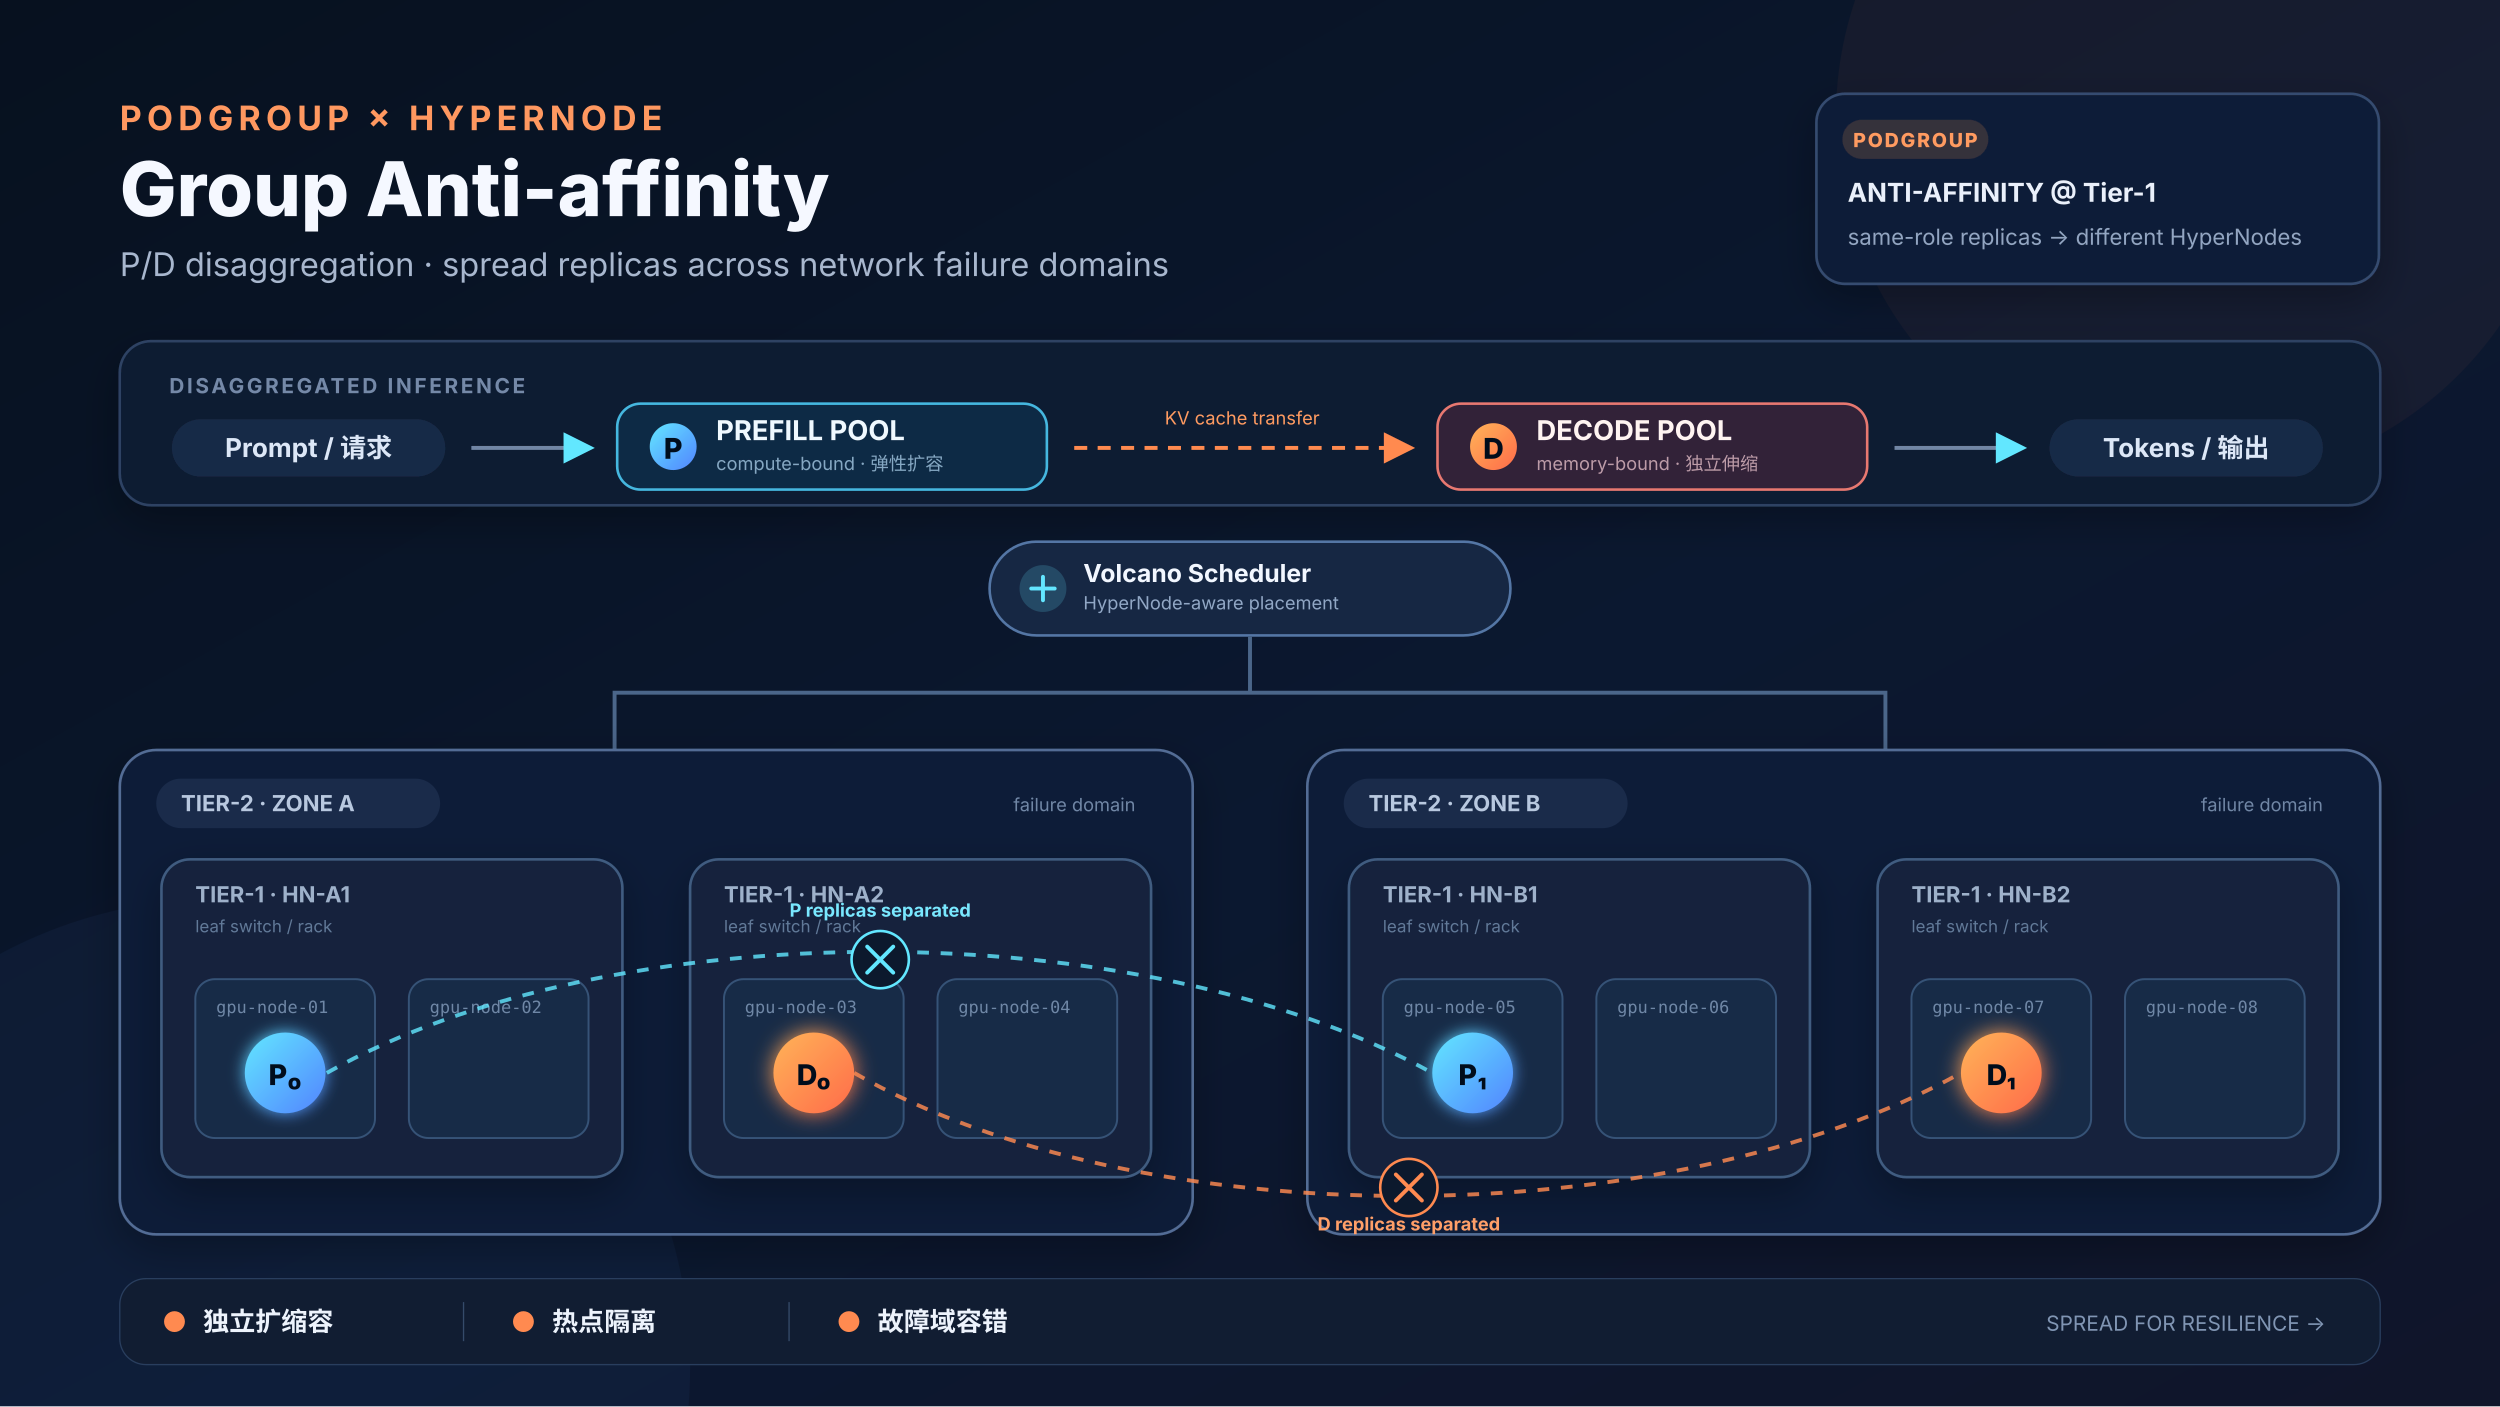
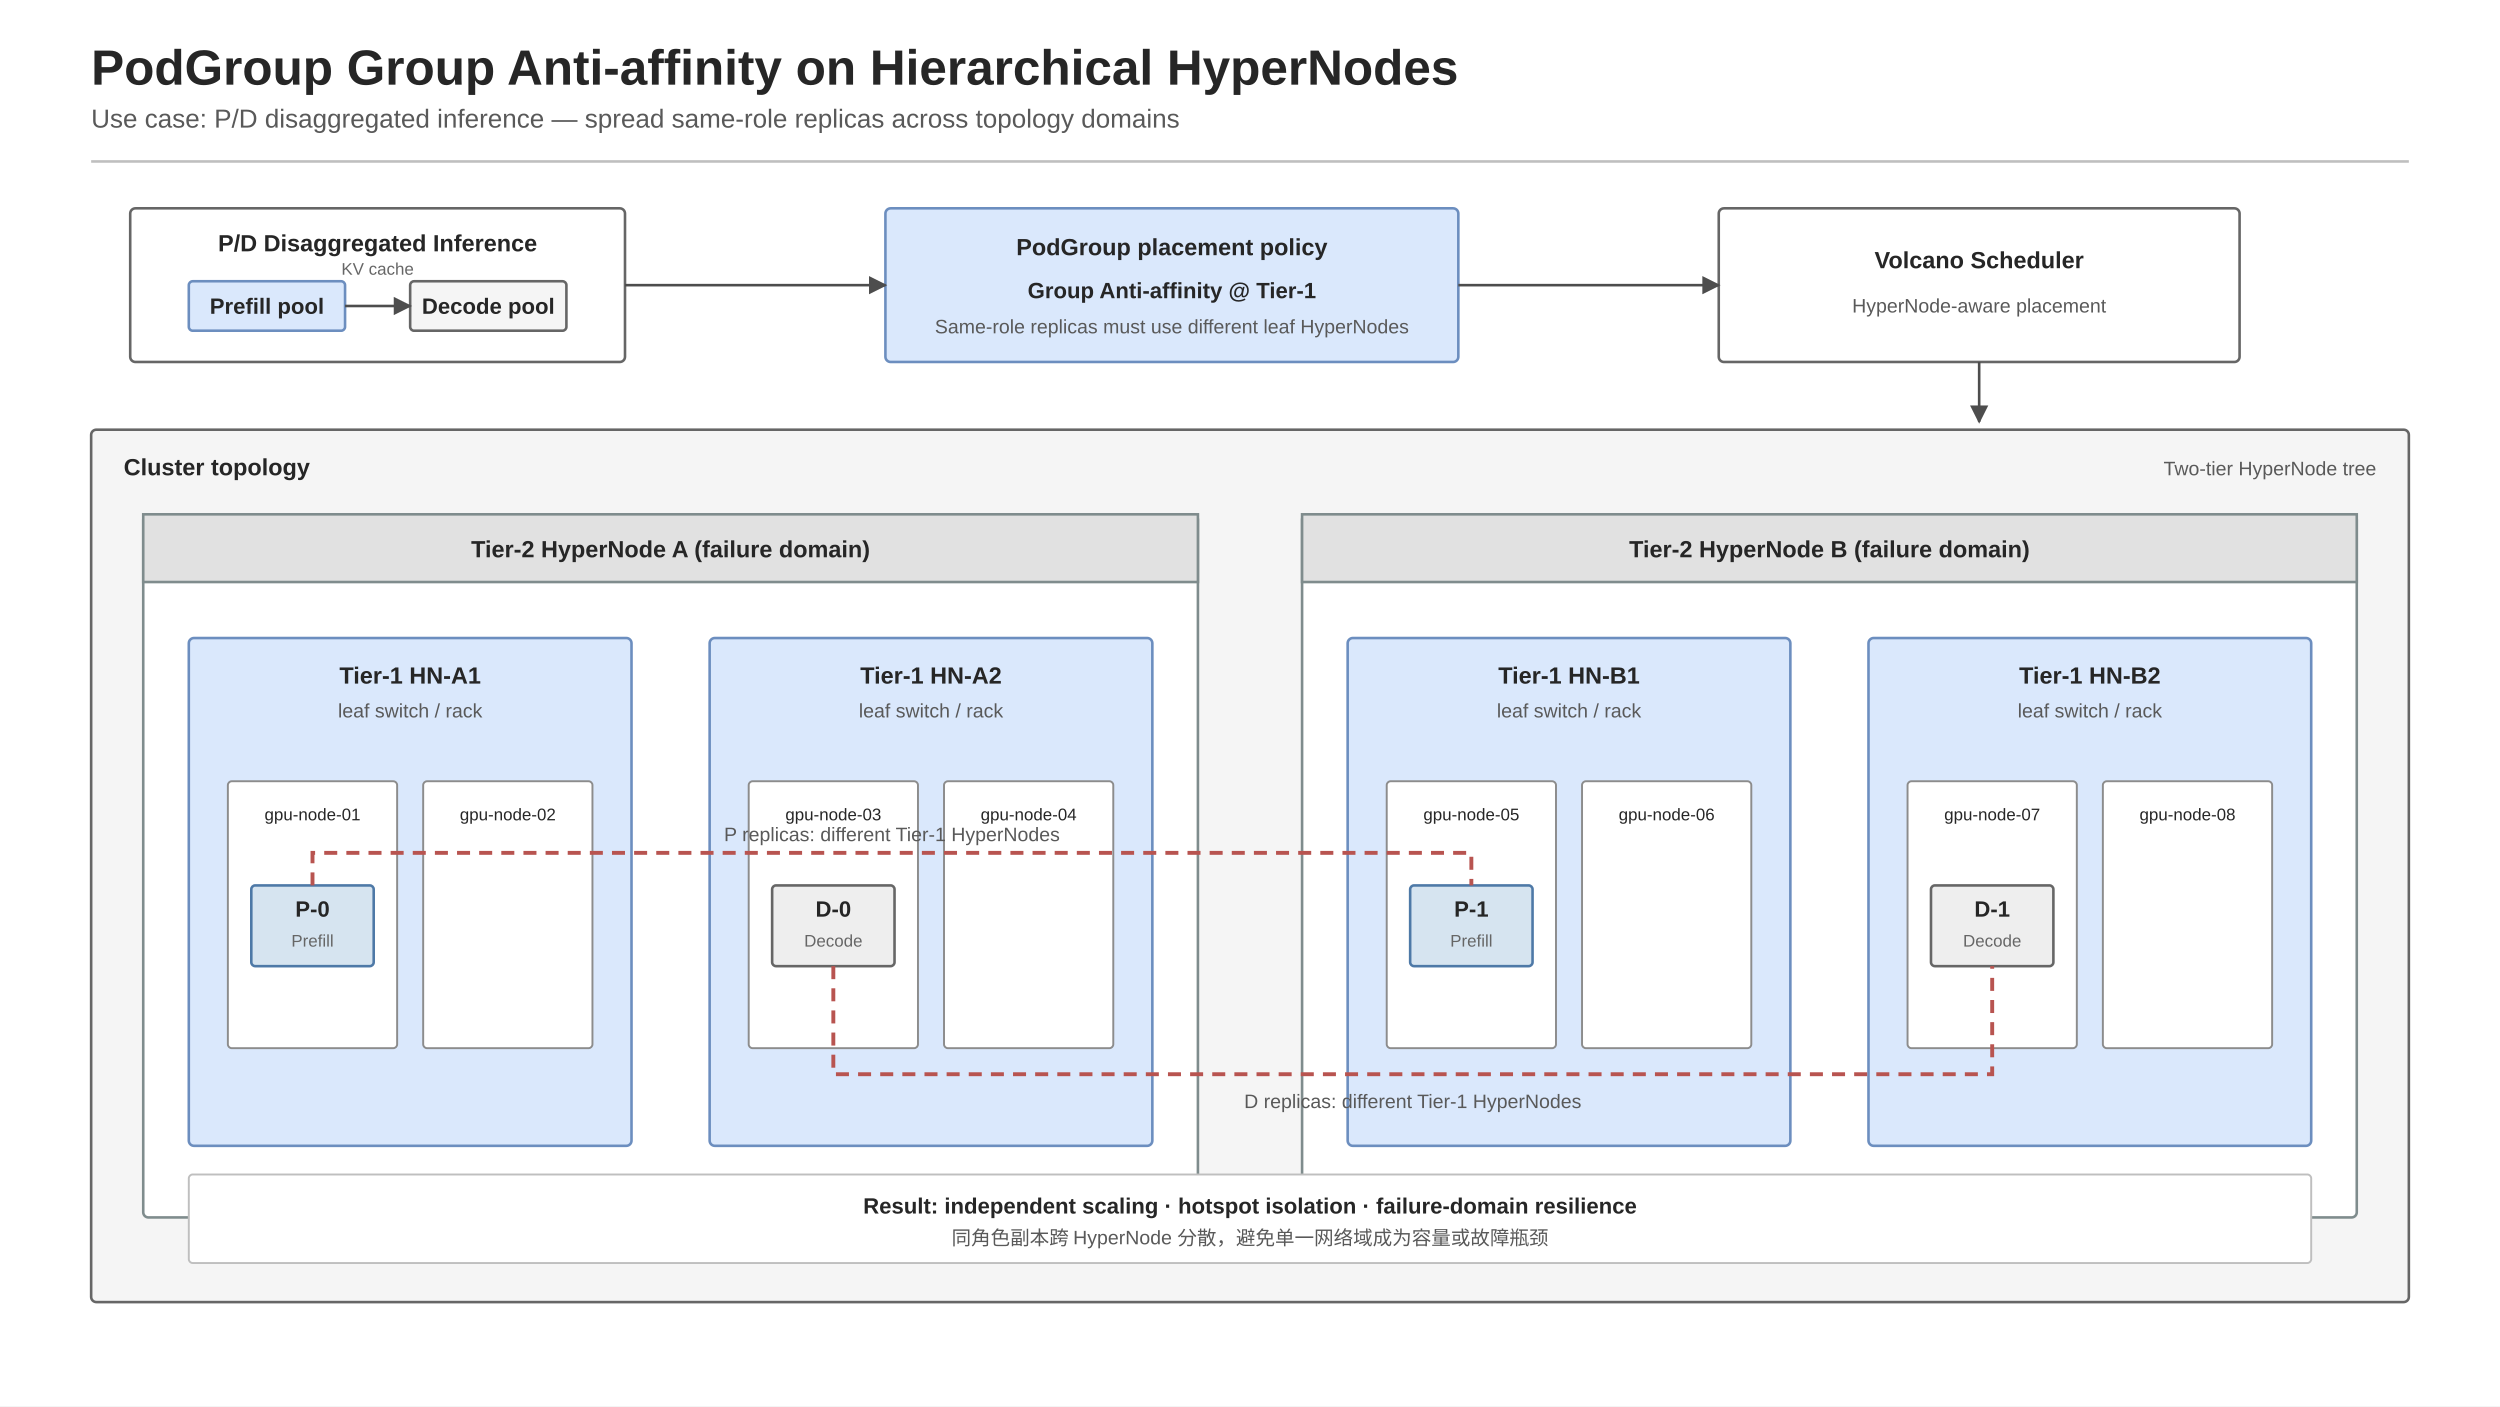
<svg xmlns="http://www.w3.org/2000/svg" width="1920" height="1080" viewBox="0 0 1920 1080">
  <defs>
-     <linearGradient id="bg" x1="0" y1="0" x2="1" y2="1">
-       <stop offset="0" stop-color="#07111f" />
-       <stop offset="0.55" stop-color="#0b1830" />
-       <stop offset="1" stop-color="#10152a" />
-     </linearGradient>
-     <linearGradient id="orange" x1="0" y1="0" x2="1" y2="1">
-       <stop offset="0" stop-color="#ffb457" />
-       <stop offset="1" stop-color="#ff6b4a" />
-     </linearGradient>
-     <linearGradient id="cyan" x1="0" y1="0" x2="1" y2="1">
-       <stop offset="0" stop-color="#62e7ff" />
-       <stop offset="1" stop-color="#5284ff" />
-     </linearGradient>
-     <filter id="shadow" x="-20%" y="-20%" width="140%" height="160%">
-       <feDropShadow dx="0" dy="12" stdDeviation="16" flood-color="#000" flood-opacity=".28" />
-     </filter>
-     <filter id="glowOrange" x="-80%" y="-80%" width="260%" height="260%">
-       <feGaussianBlur stdDeviation="8" result="blur" />
-       <feMerge>
-         <feMergeNode in="blur" />
-         <feMergeNode in="SourceGraphic" />
-       </feMerge>
-     </filter>
-     <filter id="glowCyan" x="-80%" y="-80%" width="260%" height="260%">
-       <feGaussianBlur stdDeviation="6" result="blur" />
-       <feMerge>
-         <feMergeNode in="blur" />
-         <feMergeNode in="SourceGraphic" />
-       </feMerge>
-     </filter>
-     <marker id="arrowOrange" viewBox="0 0 10 10" refX="8" refY="5" markerWidth="8" markerHeight="8" orient="auto-start-reverse">
-       <path d="M 0 0 L 10 5 L 0 10 z" fill="#ff8a50" />
-     </marker>
-     <marker id="arrowCyan" viewBox="0 0 10 10" refX="8" refY="5" markerWidth="8" markerHeight="8" orient="auto-start-reverse">
-       <path d="M 0 0 L 10 5 L 0 10 z" fill="#62e7ff" />
+     <marker id="arrow" viewBox="0 0 10 10" refX="9" refY="5" markerWidth="7" markerHeight="7" orient="auto-start-reverse">
+       <path d="M0 0L10 5L0 10z" fill="#4d4d4d" />
    </marker>
    <style>
-       .sans { font-family: Inter, "Noto Sans SC", "Microsoft YaHei", Arial, sans-serif; }
-       .mono { font-family: "JetBrains Mono", "SFMono-Regular", Consolas, monospace; }
-       .muted { fill: #91a2bd; }
-       .tier2 { fill: #111f39; stroke: #526c95; stroke-width: 2; }
-       .tier1 { fill: #12233c; stroke: #405b80; stroke-width: 2; }
-       .node { fill: #172b47; stroke: #365377; stroke-width: 1.5; }
-       .tree { fill: none; stroke: #4b668a; stroke-width: 3; }
-       .podText { fill: #06101e; font-weight: 800; font-size: 22px; text-anchor: middle; dominant-baseline: middle; }
+       text { font-family: Arial, "Noto Sans SC", sans-serif; fill: #262626; }
+       .title { font-size: 38px; font-weight: 700; }
+       .subtitle { font-size: 20px; fill: #595959; }
+       .section { font-size: 18px; font-weight: 700; }
+       .label { font-size: 17px; font-weight: 700; }
+       .small { font-size: 15px; fill: #595959; }
+       .tiny { font-size: 13px; fill: #666; }
+       .box { fill: #fff; stroke: #666; stroke-width: 2; }
+       .blue { fill: #dae8fc; stroke: #6c8ebf; stroke-width: 2; }
+       .gray { fill: #f5f5f5; stroke: #666; stroke-width: 2; }
+       .node { fill: #fff; stroke: #8c8c8c; stroke-width: 1.5; }
+       .edge { fill: none; stroke: #4d4d4d; stroke-width: 2; marker-end: url(#arrow); }
+       .tree { fill: none; stroke: #737373; stroke-width: 2; }
+       .anti { fill: none; stroke: #b85450; stroke-width: 3; stroke-dasharray: 10 7; }
    </style>
  </defs>
-   <rect width="1920" height="1080" fill="url(#bg)" />
-   <circle cx="1690" cy="90" r="280" fill="#ff7a4d" opacity=".05" />
-   <circle cx="170" cy="1050" r="360" fill="#4d8eff" opacity=".05" />
-   <g class="sans">
-     <text x="92" y="100" fill="#ff9860" font-size="26" font-weight="750" letter-spacing="4">PODGROUP × HYPERNODE</text>
-     <text x="92" y="166" fill="#f5f8ff" font-size="58" font-weight="820">Group Anti-affinity</text>
-     <text x="92" y="212" fill="#a8b7ce" font-size="25">P/D disaggregation · spread replicas across network failure domains</text>
-     <g transform="translate(1395 72)" filter="url(#shadow)">
-       <rect width="432" height="146" rx="22" fill="#111f37" stroke="#354c70" stroke-width="2" />
-       <rect x="20" y="20" width="112" height="30" rx="15" fill="#ff8a50" opacity=".16" />
-       <text x="76" y="41" fill="#ff9b61" font-size="15" font-weight="800" text-anchor="middle" letter-spacing="1.4">PODGROUP</text>
-       <text x="24" y="83" fill="#eaf0fb" font-size="20" font-weight="700">ANTI-AFFINITY @ Tier-1</text>
-       <text x="24" y="116" fill="#92a5c2" font-size="17">same-role replicas → different HyperNodes</text>
-     </g>
-     <g transform="translate(92 262)" filter="url(#shadow)">
-       <rect width="1736" height="126" rx="24" fill="#0e1c32" stroke="#2d4364" stroke-width="2" />
-       <text x="38" y="40" fill="#7489a8" font-size="16" font-weight="750" letter-spacing="2">DISAGGREGATED INFERENCE</text>
-       <rect x="40" y="60" width="210" height="44" rx="22" fill="#172a46" />
-       <text x="145" y="89" fill="#dce7f7" font-size="20" font-weight="650" text-anchor="middle">Prompt / 请求</text>
-       <line x1="270" y1="82" x2="360" y2="82" stroke="#7186a5" stroke-width="3" marker-end="url(#arrowCyan)" />
-       <rect x="382" y="48" width="330" height="66" rx="18" fill="#102b45" stroke="#45b7df" stroke-width="2" />
-       <circle cx="425" cy="81" r="18" fill="url(#cyan)" />
-       <text x="425" y="82" class="podText" font-size="17">P</text>
-       <text x="458" y="76" fill="#eff9ff" font-size="21" font-weight="750">PREFILL POOL</text>
-       <text x="458" y="99" fill="#85a8c3" font-size="14">compute-bound · 弹性扩容</text>
-       <line x1="733" y1="82" x2="990" y2="82" stroke="#ff8a50" stroke-width="3" stroke-dasharray="10 8" marker-end="url(#arrowOrange)" />
-       <text x="862" y="64" fill="#ff9b61" font-size="14" text-anchor="middle">KV cache transfer</text>
-       <rect x="1012" y="48" width="330" height="66" rx="18" fill="#302039" stroke="#e77870" stroke-width="2" />
-       <circle cx="1055" cy="81" r="18" fill="url(#orange)" />
-       <text x="1055" y="82" class="podText" font-size="17">D</text>
-       <text x="1088" y="76" fill="#fff4f1" font-size="21" font-weight="750">DECODE POOL</text>
-       <text x="1088" y="99" fill="#bd9ca7" font-size="14">memory-bound · 独立伸缩</text>
-       <line x1="1363" y1="82" x2="1460" y2="82" stroke="#7186a5" stroke-width="3" marker-end="url(#arrowCyan)" />
-       <rect x="1482" y="60" width="210" height="44" rx="22" fill="#172a46" />
-       <text x="1587" y="89" fill="#dce7f7" font-size="20" font-weight="650" text-anchor="middle">Tokens / 输出</text>
-     </g>
-     <g transform="translate(760 416)">
-       <rect width="400" height="72" rx="36" fill="#162743" stroke="#5476a5" stroke-width="2" />
-       <circle cx="41" cy="36" r="18" fill="#63e6ff" opacity=".18" />
-       <path d="M32 36h18M41 27v18" stroke="#63e6ff" stroke-width="3" stroke-linecap="round" />
-       <text x="72" y="31" fill="#f2f7ff" font-size="19" font-weight="750">Volcano Scheduler</text>
-       <text x="72" y="52" fill="#91a7c5" font-size="14">HyperNode-aware placement</text>
-     </g>
-     <path d="M960 489v43M960 532H472v45M960 532h488v45" class="tree" />
-     <g filter="url(#shadow)">
-       <rect x="92" y="576" width="824" height="372" rx="28" class="tier2" />
-       <rect x="1004" y="576" width="824" height="372" rx="28" class="tier2" />
-     </g>
-     <g>
-       <rect x="120" y="598" width="218" height="38" rx="19" fill="#536f9d" opacity=".18" />
-       <text x="139" y="623" fill="#b8c8df" font-size="17" font-weight="750">TIER-2 · ZONE A</text>
-       <rect x="1032" y="598" width="218" height="38" rx="19" fill="#536f9d" opacity=".18" />
-       <text x="1051" y="623" fill="#b8c8df" font-size="17" font-weight="750">TIER-2 · ZONE B</text>
-       <text x="872" y="623" fill="#7086a5" font-size="14" text-anchor="end">failure domain</text>
-       <text x="1784" y="623" fill="#7086a5" font-size="14" text-anchor="end">failure domain</text>
-     </g>
-     <g filter="url(#shadow)">
-       <rect x="124" y="660" width="354" height="244" rx="22" class="tier1" />
-       <rect x="530" y="660" width="354" height="244" rx="22" class="tier1" />
-       <rect x="1036" y="660" width="354" height="244" rx="22" class="tier1" />
-       <rect x="1442" y="660" width="354" height="244" rx="22" class="tier1" />
-     </g>
-     <g fill="#9eb1ca" font-size="17" font-weight="700">
-       <text x="150" y="693">TIER-1 · HN-A1</text>
-       <text x="556" y="693">TIER-1 · HN-A2</text>
-       <text x="1062" y="693">TIER-1 · HN-B1</text>
-       <text x="1468" y="693">TIER-1 · HN-B2</text>
-     </g>
-     <g fill="#617998" font-size="13">
-       <text x="150" y="716">leaf switch / rack</text>
-       <text x="556" y="716">leaf switch / rack</text>
-       <text x="1062" y="716">leaf switch / rack</text>
-       <text x="1468" y="716">leaf switch / rack</text>
-     </g>
-     <g>
-       <rect x="150" y="752" width="138" height="122" rx="15" class="node" />
-       <rect x="314" y="752" width="138" height="122" rx="15" class="node" />
-       <rect x="556" y="752" width="138" height="122" rx="15" class="node" />
-       <rect x="720" y="752" width="138" height="122" rx="15" class="node" />
-       <rect x="1062" y="752" width="138" height="122" rx="15" class="node" />
-       <rect x="1226" y="752" width="138" height="122" rx="15" class="node" />
-       <rect x="1468" y="752" width="138" height="122" rx="15" class="node" />
-       <rect x="1632" y="752" width="138" height="122" rx="15" class="node" />
-     </g>
-     <g class="mono" fill="#6f87a6" font-size="13">
-       <text x="166" y="778">gpu-node-01</text>
-       <text x="330" y="778">gpu-node-02</text>
-       <text x="572" y="778">gpu-node-03</text>
-       <text x="736" y="778">gpu-node-04</text>
-       <text x="1078" y="778">gpu-node-05</text>
-       <text x="1242" y="778">gpu-node-06</text>
-       <text x="1484" y="778">gpu-node-07</text>
-       <text x="1648" y="778">gpu-node-08</text>
-     </g>
-     <g filter="url(#glowCyan)">
-       <circle cx="219" cy="824" r="31" fill="url(#cyan)" />
-       <text x="219" y="825" class="podText">P₀</text>
-       <circle cx="1131" cy="824" r="31" fill="url(#cyan)" />
-       <text x="1131" y="825" class="podText">P₁</text>
-     </g>
-     <g filter="url(#glowOrange)">
-       <circle cx="625" cy="824" r="31" fill="url(#orange)" />
-       <text x="625" y="825" class="podText">D₀</text>
-       <circle cx="1537" cy="824" r="31" fill="url(#orange)" />
-       <text x="1537" y="825" class="podText">D₁</text>
-     </g>
-     <path d="M251 824 C470 700 875 700 1100 824" fill="none" stroke="#62e7ff" stroke-width="3" stroke-dasharray="9 9" opacity=".8" />
-     <circle cx="676" cy="737" r="22" fill="#0c192d" stroke="#62e7ff" stroke-width="2" />
-     <path d="M666 727l20 20M686 727l-20 20" stroke="#62e7ff" stroke-width="3" stroke-linecap="round" />
-     <text x="676" y="704" fill="#79e8ff" font-size="14" font-weight="750" text-anchor="middle">P replicas separated</text>
-     <path d="M656 824 C875 950 1280 950 1506 824" fill="none" stroke="#ff8a50" stroke-width="3" stroke-dasharray="9 9" opacity=".82" />
-     <circle cx="1082" cy="912" r="22" fill="#0c192d" stroke="#ff8a50" stroke-width="2" />
-     <path d="M1072 902l20 20M1092 902l-20 20" stroke="#ff8a50" stroke-width="3" stroke-linecap="round" />
-     <text x="1082" y="945" fill="#ff9f68" font-size="14" font-weight="750" text-anchor="middle">D replicas separated</text>
-     <g transform="translate(92 982)">
-       <rect width="1736" height="66" rx="20" fill="#111d32" stroke="#293e5e" />
-       <circle cx="42" cy="33" r="8" fill="#ff8a50" />
-       <text x="64" y="40" fill="#edf3fc" font-size="20" font-weight="700">独立扩缩容</text>
-       <line x1="264" y1="18" x2="264" y2="48" stroke="#354b6a" />
-       <circle cx="310" cy="33" r="8" fill="#ff8a50" />
-       <text x="332" y="40" fill="#edf3fc" font-size="20" font-weight="700">热点隔离</text>
-       <line x1="514" y1="18" x2="514" y2="48" stroke="#354b6a" />
-       <circle cx="560" cy="33" r="8" fill="#ff8a50" />
-       <text x="582" y="40" fill="#edf3fc" font-size="20" font-weight="700">故障域容错</text>
-       <text x="1694" y="40" fill="#8095b3" font-size="16" text-anchor="end">SPREAD FOR RESILIENCE →</text>
-     </g>
+   <rect width="1920" height="1080" fill="#fff" />
+   <text x="70" y="65" class="title">PodGroup Group Anti-affinity on Hierarchical HyperNodes</text>
+   <text x="70" y="98" class="subtitle">Use case: P/D disaggregated inference — spread same-role replicas across topology domains</text>
+   <line x1="70" y1="124" x2="1850" y2="124" stroke="#bfbfbf" stroke-width="2" />
+   <rect x="100" y="160" width="380" height="118" rx="4" class="box" />
+   <text x="290" y="193" class="section" text-anchor="middle">P/D Disaggregated Inference</text>
+   <rect x="145" y="216" width="120" height="38" rx="3" class="blue" />
+   <text x="205" y="241" class="label" text-anchor="middle">Prefill pool</text>
+   <rect x="315" y="216" width="120" height="38" rx="3" class="gray" />
+   <text x="375" y="241" class="label" text-anchor="middle">Decode pool</text>
+   <path d="M265 235H315" class="edge" />
+   <text x="290" y="211" class="tiny" text-anchor="middle">KV cache</text>
+   <rect x="680" y="160" width="440" height="118" rx="4" class="blue" />
+   <text x="900" y="196" class="section" text-anchor="middle">PodGroup placement policy</text>
+   <text x="900" y="229" class="label" text-anchor="middle">Group Anti-affinity @ Tier-1</text>
+   <text x="900" y="256" class="small" text-anchor="middle">Same-role replicas must use different leaf HyperNodes</text>
+   <rect x="1320" y="160" width="400" height="118" rx="4" class="box" />
+   <text x="1520" y="206" class="section" text-anchor="middle">Volcano Scheduler</text>
+   <text x="1520" y="240" class="small" text-anchor="middle">HyperNode-aware placement</text>
+   <path d="M480 219H680" class="edge" />
+   <path d="M1120 219H1320" class="edge" />
+   <path d="M1520 278V324" class="edge" />
+   <rect x="70" y="330" width="1780" height="670" rx="4" class="gray" />
+   <text x="95" y="365" class="section">Cluster topology</text>
+   <text x="1825" y="365" class="small" text-anchor="end">Two-tier HyperNode tree</text>
+   <rect x="110" y="395" width="810" height="540" rx="4" fill="#fff" stroke="#7f8c8d" stroke-width="2" />
+   <rect x="1000" y="395" width="810" height="540" rx="4" fill="#fff" stroke="#7f8c8d" stroke-width="2" />
+   <rect x="110" y="395" width="810" height="52" fill="#e1e1e1" stroke="#7f8c8d" stroke-width="2" />
+   <rect x="1000" y="395" width="810" height="52" fill="#e1e1e1" stroke="#7f8c8d" stroke-width="2" />
+   <text x="515" y="428" class="section" text-anchor="middle">Tier-2 HyperNode A (failure domain)</text>
+   <text x="1405" y="428" class="section" text-anchor="middle">Tier-2 HyperNode B (failure domain)</text>
+   <g>
+     <rect x="145" y="490" width="340" height="390" rx="4" class="blue" />
+     <rect x="545" y="490" width="340" height="390" rx="4" class="blue" />
+     <rect x="1035" y="490" width="340" height="390" rx="4" class="blue" />
+     <rect x="1435" y="490" width="340" height="390" rx="4" class="blue" />
+     <text x="315" y="525" class="section" text-anchor="middle">Tier-1 HN-A1</text>
+     <text x="715" y="525" class="section" text-anchor="middle">Tier-1 HN-A2</text>
+     <text x="1205" y="525" class="section" text-anchor="middle">Tier-1 HN-B1</text>
+     <text x="1605" y="525" class="section" text-anchor="middle">Tier-1 HN-B2</text>
+     <text x="315" y="551" class="small" text-anchor="middle">leaf switch / rack</text>
+     <text x="715" y="551" class="small" text-anchor="middle">leaf switch / rack</text>
+     <text x="1205" y="551" class="small" text-anchor="middle">leaf switch / rack</text>
+     <text x="1605" y="551" class="small" text-anchor="middle">leaf switch / rack</text>
  </g>
+   <g>
+     <rect x="175" y="600" width="130" height="205" rx="3" class="node" />
+     <rect x="325" y="600" width="130" height="205" rx="3" class="node" />
+     <rect x="575" y="600" width="130" height="205" rx="3" class="node" />
+     <rect x="725" y="600" width="130" height="205" rx="3" class="node" />
+     <rect x="1065" y="600" width="130" height="205" rx="3" class="node" />
+     <rect x="1215" y="600" width="130" height="205" rx="3" class="node" />
+     <rect x="1465" y="600" width="130" height="205" rx="3" class="node" />
+     <rect x="1615" y="600" width="130" height="205" rx="3" class="node" />
+   </g>
+   <g class="tiny" text-anchor="middle">
+     <text x="240" y="630">gpu-node-01</text>
+     <text x="390" y="630">gpu-node-02</text>
+     <text x="640" y="630">gpu-node-03</text>
+     <text x="790" y="630">gpu-node-04</text>
+     <text x="1130" y="630">gpu-node-05</text>
+     <text x="1280" y="630">gpu-node-06</text>
+     <text x="1530" y="630">gpu-node-07</text>
+     <text x="1680" y="630">gpu-node-08</text>
+   </g>
+   <g>
+     <rect x="193" y="680" width="94" height="62" rx="3" fill="#d6e4f0" stroke="#4e79a7" stroke-width="2" />
+     <text x="240" y="704" class="label" text-anchor="middle">P-0</text>
+     <text x="240" y="727" class="tiny" text-anchor="middle">Prefill</text>
+     <rect x="593" y="680" width="94" height="62" rx="3" fill="#eee" stroke="#666" stroke-width="2" />
+     <text x="640" y="704" class="label" text-anchor="middle">D-0</text>
+     <text x="640" y="727" class="tiny" text-anchor="middle">Decode</text>
+     <rect x="1083" y="680" width="94" height="62" rx="3" fill="#d6e4f0" stroke="#4e79a7" stroke-width="2" />
+     <text x="1130" y="704" class="label" text-anchor="middle">P-1</text>
+     <text x="1130" y="727" class="tiny" text-anchor="middle">Prefill</text>
+     <rect x="1483" y="680" width="94" height="62" rx="3" fill="#eee" stroke="#666" stroke-width="2" />
+     <text x="1530" y="704" class="label" text-anchor="middle">D-1</text>
+     <text x="1530" y="727" class="tiny" text-anchor="middle">Decode</text>
+   </g>
+   <path d="M240 680V655H1130V680" class="anti" />
+   <path d="M640 742V825H1530V742" class="anti" />
+   <text x="685" y="646" class="small" fill="#b85450" text-anchor="middle">P replicas: different Tier-1 HyperNodes</text>
+   <text x="1085" y="851" class="small" fill="#b85450" text-anchor="middle">D replicas: different Tier-1 HyperNodes</text>
+   <rect x="145" y="902" width="1630" height="68" rx="3" fill="#fff" stroke="#bfbfbf" stroke-width="1.5" />
+   <text x="960" y="932" class="label" text-anchor="middle">Result: independent scaling · hotspot isolation · failure-domain resilience</text>
+   <text x="960" y="956" class="small" text-anchor="middle">同角色副本跨 HyperNode 分散，避免单一网络域成为容量或故障瓶颈</text>
</svg>
